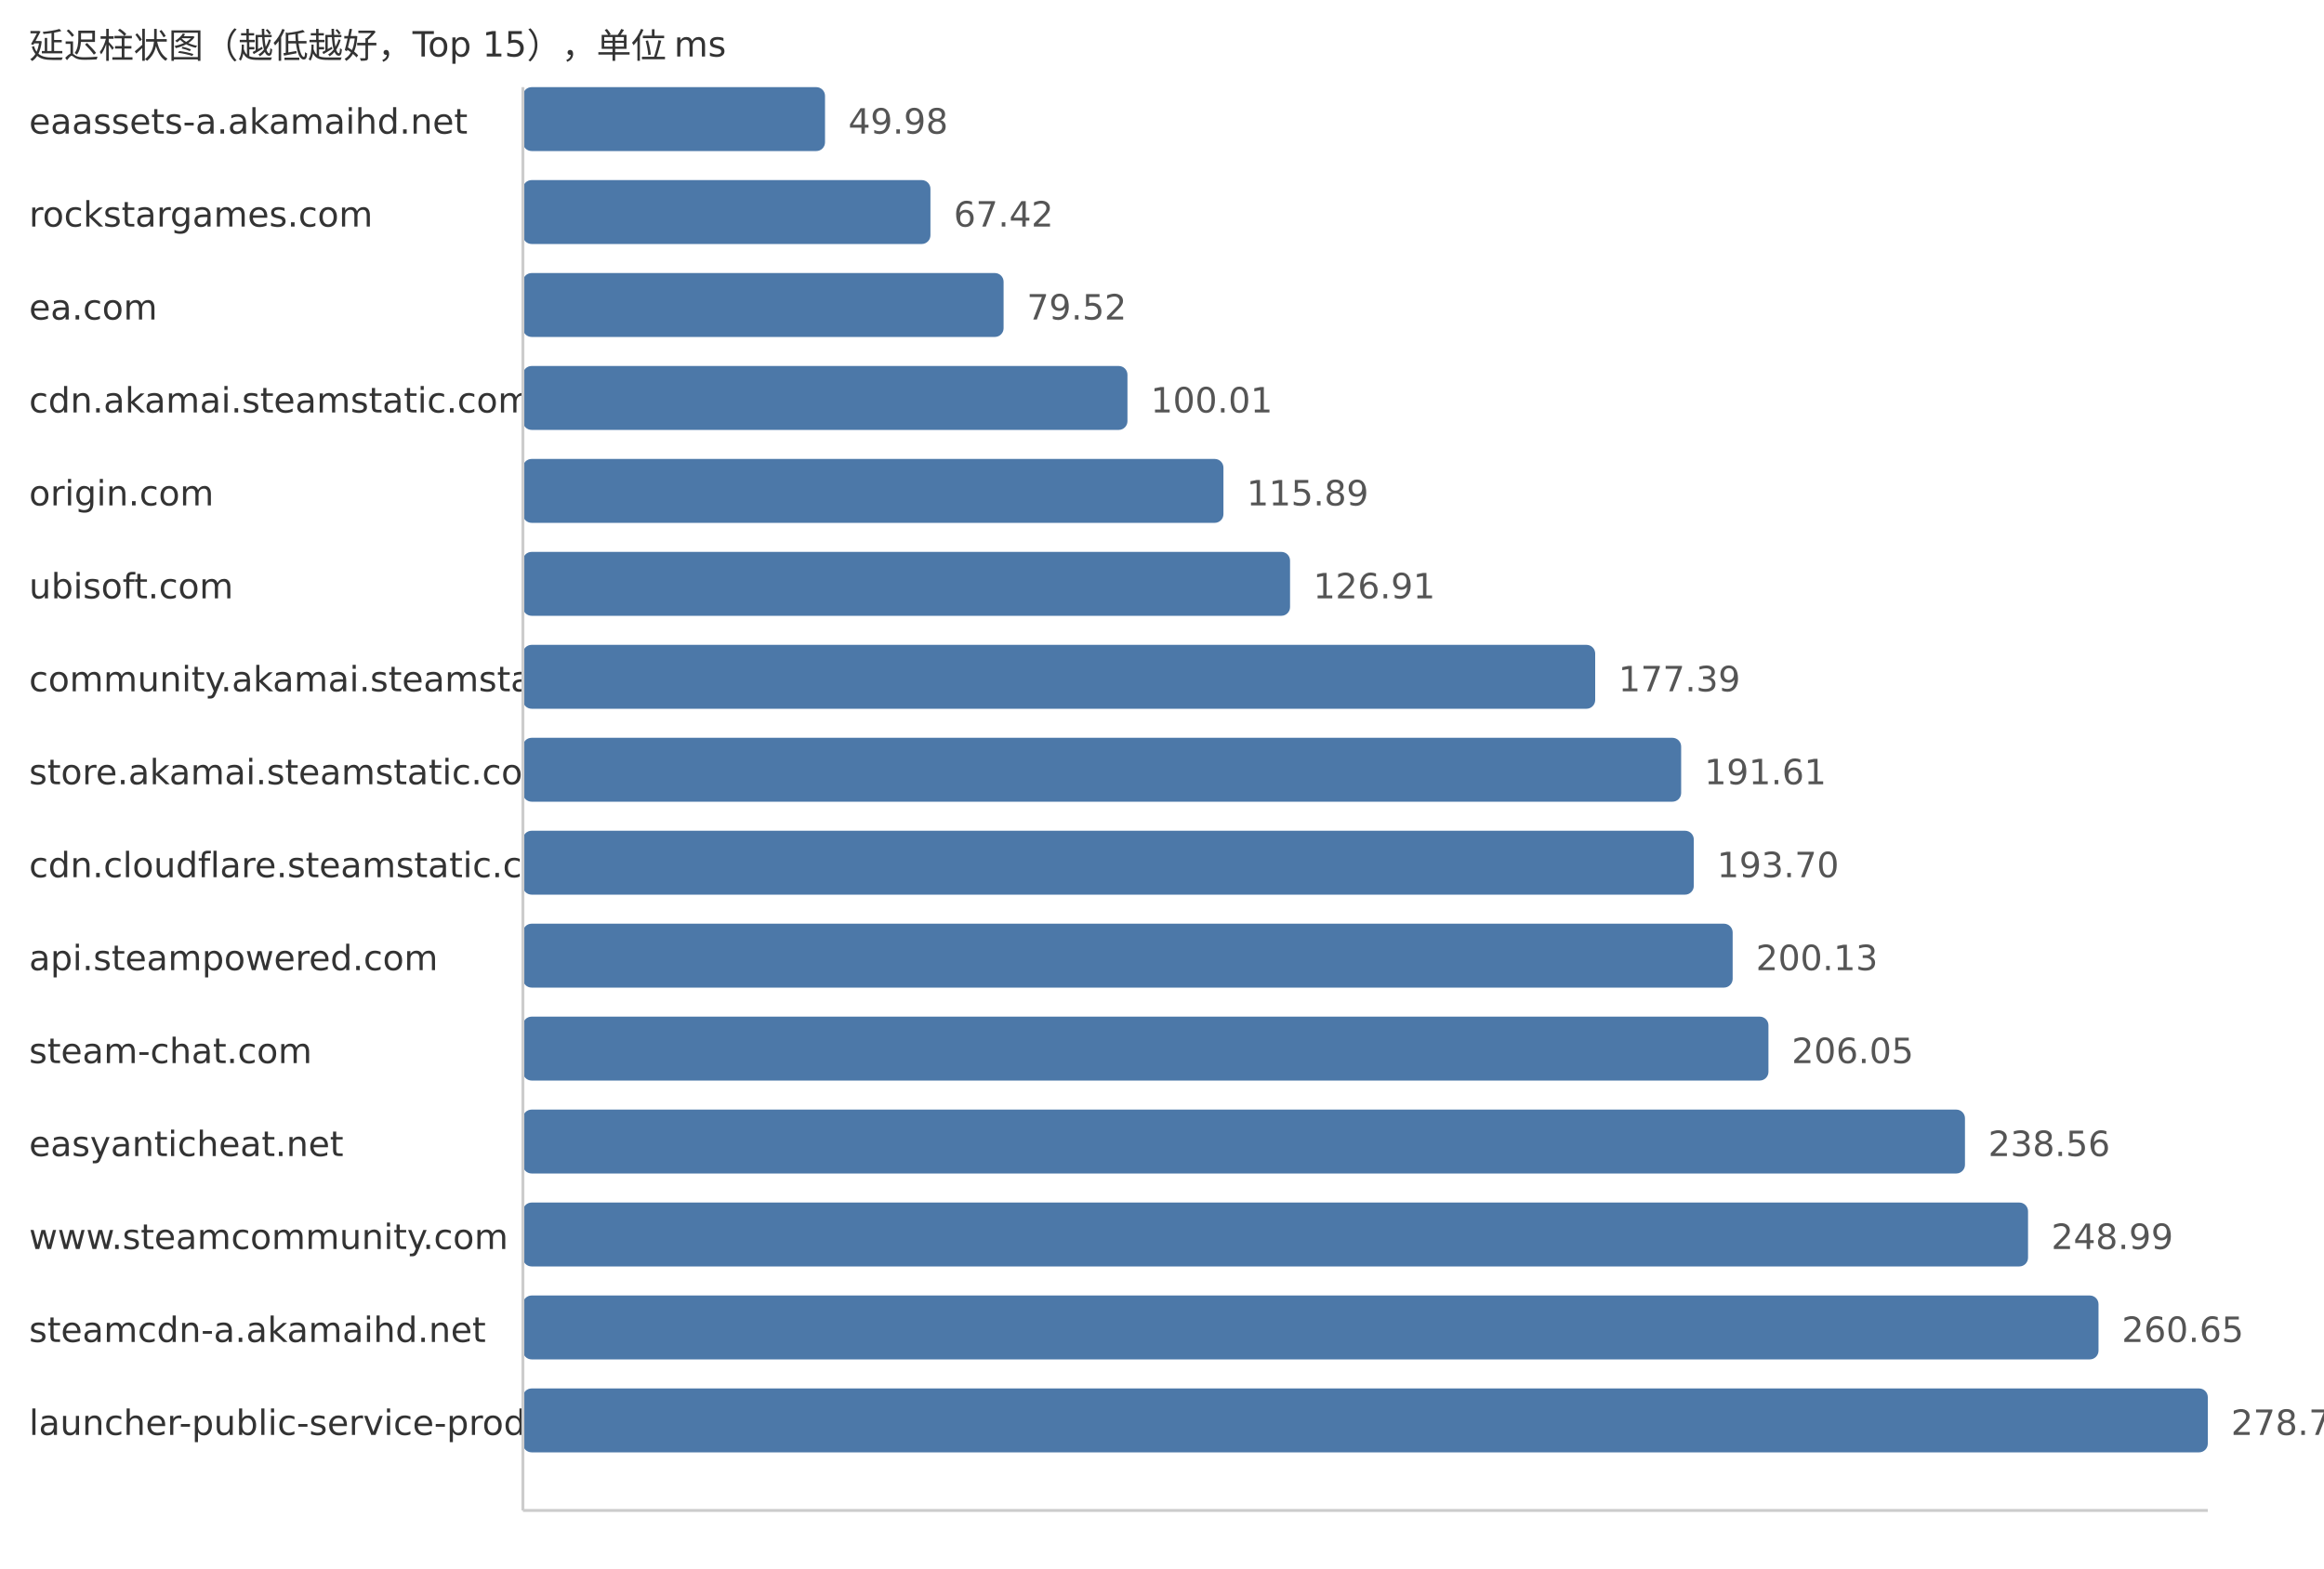
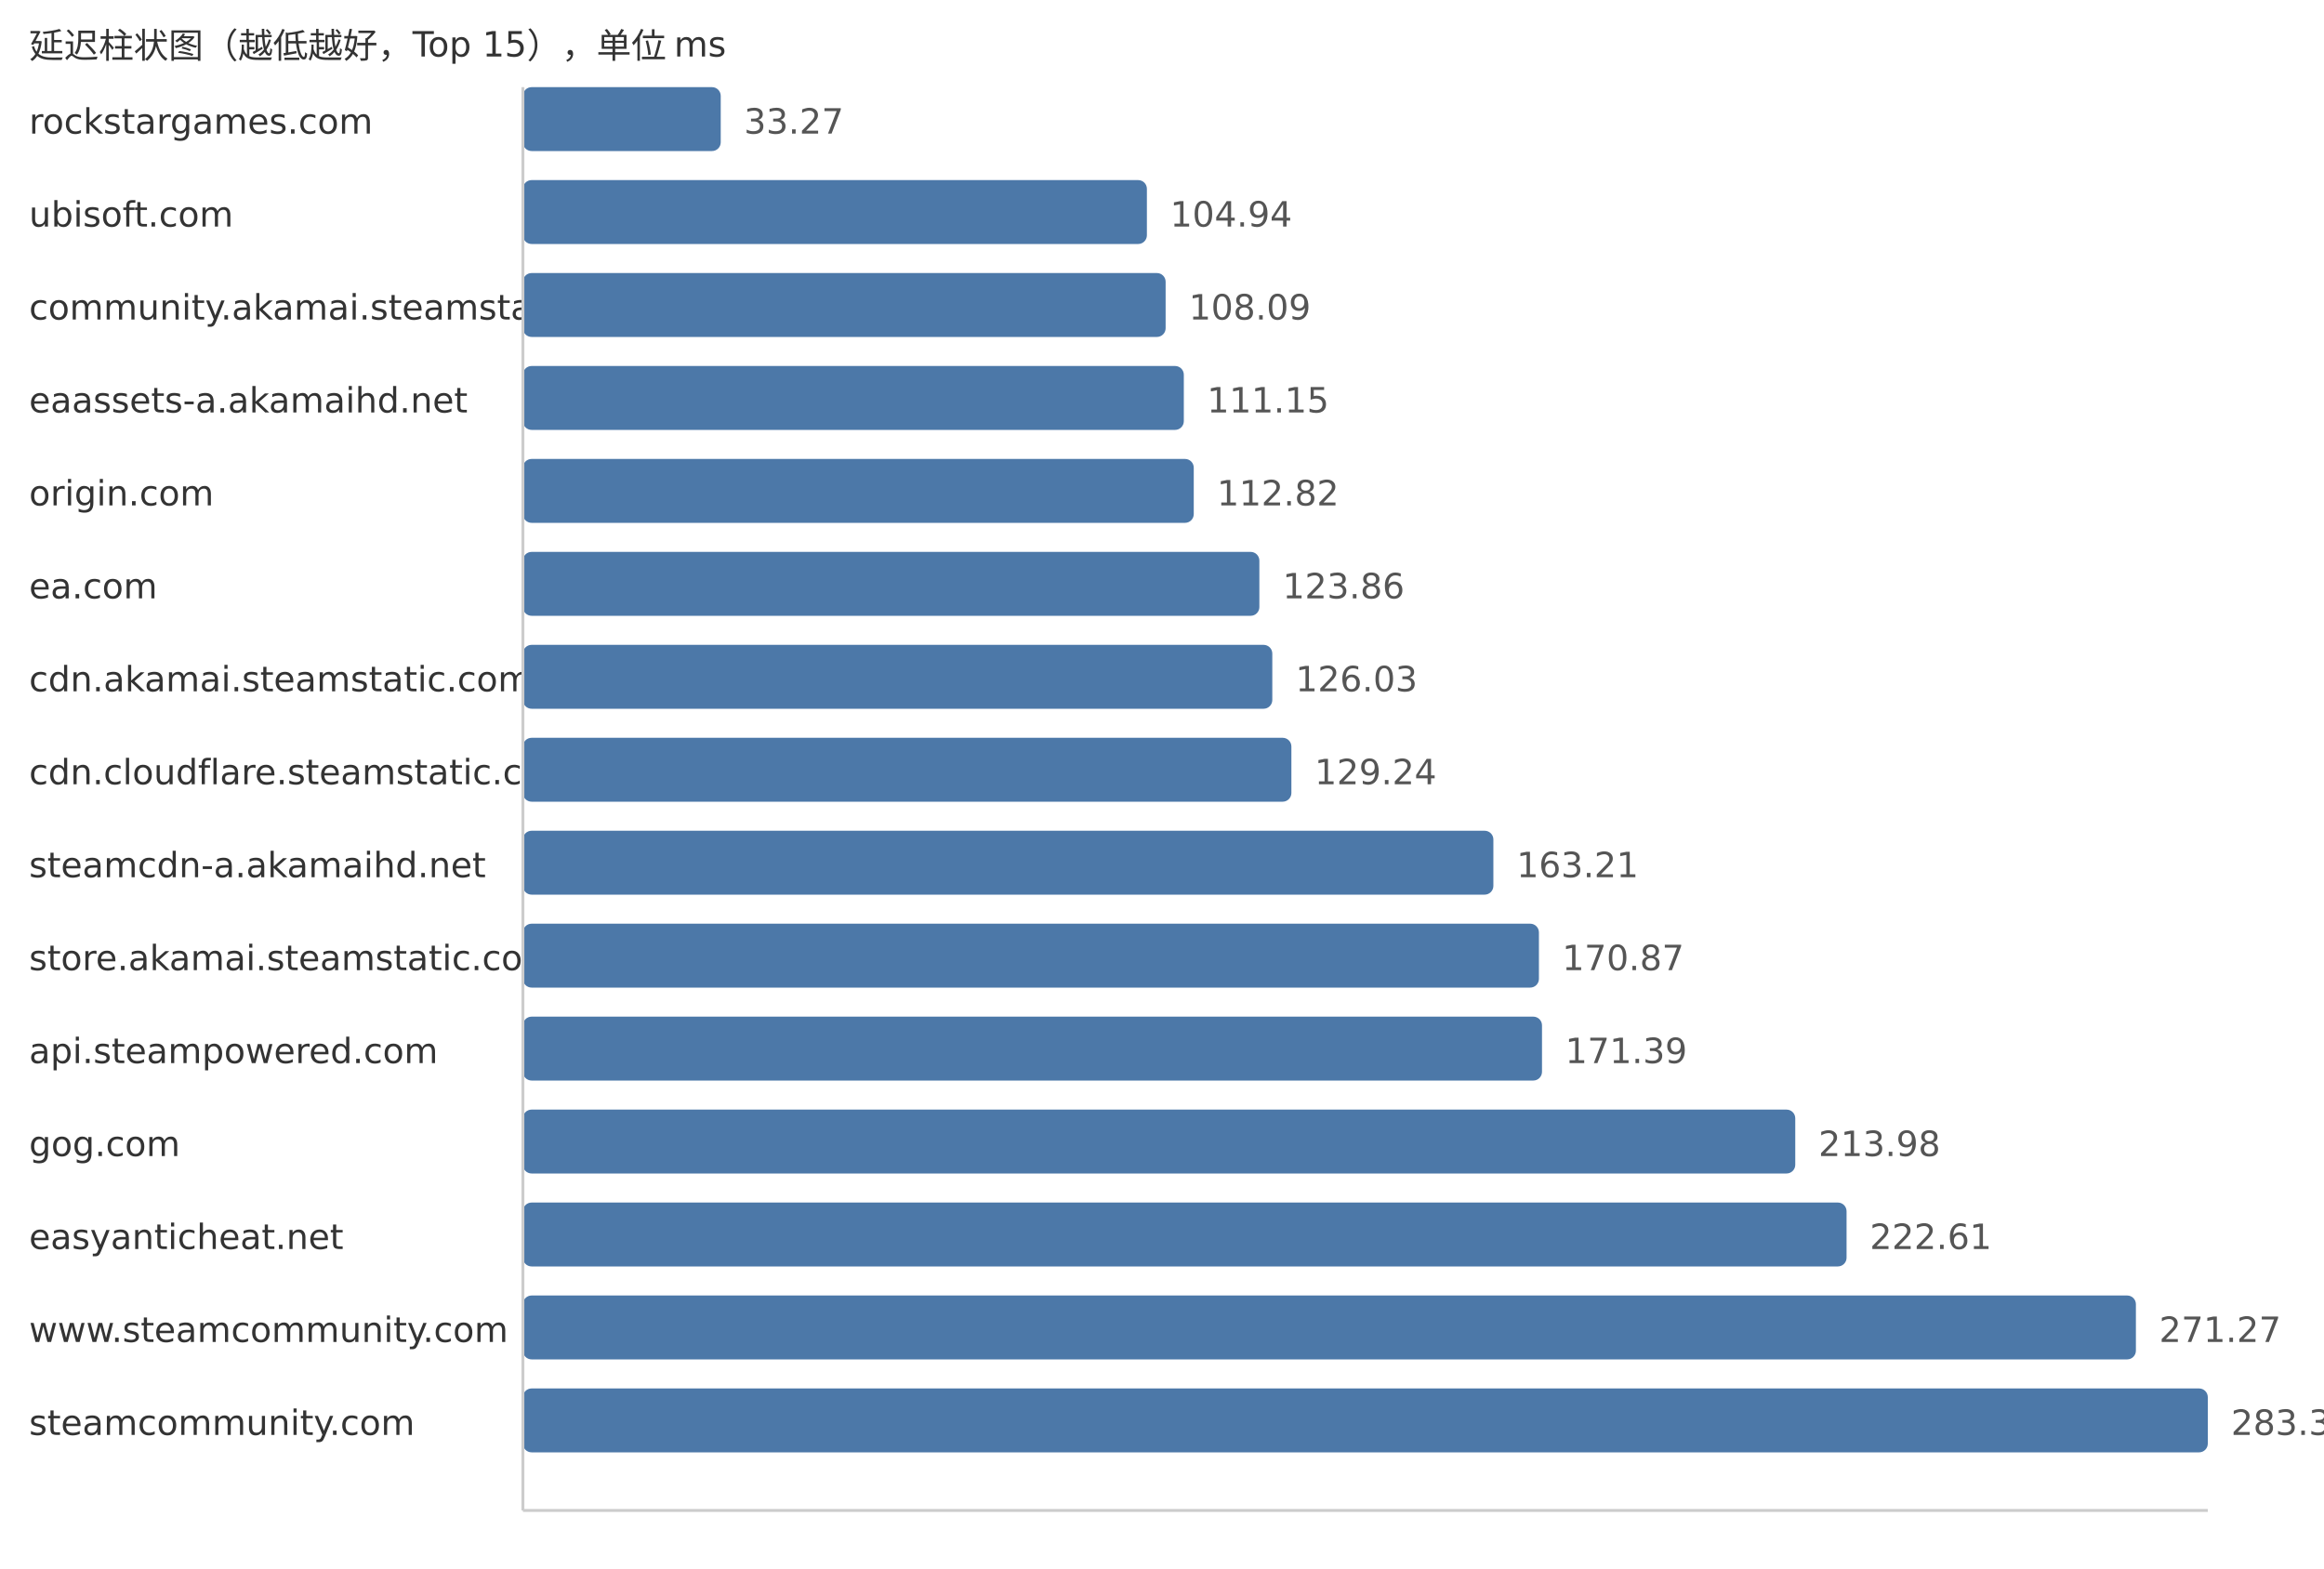
<svg xmlns="http://www.w3.org/2000/svg" width="800" height="540">
  <style> .label{font-family:DejaVu Sans,Verdana,Geneva,sans-serif;font-size:12px;fill:#333} .value{font-family:DejaVu Sans,Verdana,Geneva,sans-serif;font-size:12px;fill:#555} </style>
  <text x="10" y="20" class="label">延迟柱状图（越低越好，Top 15），单位 ms</text>
-   <text x="10" y="46" class="label">eaassets-a.akamaihd.net</text>
-   <rect x="180" y="30" width="104.0" height="22" fill="#4c78a8" rx="3" />
-   <text x="292.0" y="46" class="value">49.98</text>
-   <text x="10" y="78" class="label">rockstargames.com</text>
-   <rect x="180" y="62" width="140.29" height="22" fill="#4c78a8" rx="3" />
-   <text x="328.29" y="78" class="value">67.42</text>
-   <text x="10" y="110" class="label">ea.com</text>
-   <rect x="180" y="94" width="165.47" height="22" fill="#4c78a8" rx="3" />
-   <text x="353.47" y="110" class="value">79.52</text>
-   <text x="10" y="142" class="label">cdn.akamai.steamstatic.com</text>
-   <rect x="180" y="126" width="208.11" height="22" fill="#4c78a8" rx="3" />
-   <text x="396.11" y="142" class="value">100.01</text>
+   <text x="10" y="46" class="label">rockstargames.com</text>
+   <rect x="180" y="30" width="68.1" height="22" fill="#4c78a8" rx="3" />
+   <text x="256.1" y="46" class="value">33.27</text>
+   <text x="10" y="78" class="label">ubisoft.com</text>
+   <rect x="180" y="62" width="214.8" height="22" fill="#4c78a8" rx="3" />
+   <text x="402.8" y="78" class="value">104.94</text>
+   <text x="10" y="110" class="label">community.akamai.steamstatic.com</text>
+   <rect x="180" y="94" width="221.25" height="22" fill="#4c78a8" rx="3" />
+   <text x="409.25" y="110" class="value">108.09</text>
+   <text x="10" y="142" class="label">eaassets-a.akamaihd.net</text>
+   <rect x="180" y="126" width="227.51" height="22" fill="#4c78a8" rx="3" />
+   <text x="415.51" y="142" class="value">111.15</text>
  <text x="10" y="174" class="label">origin.com</text>
-   <rect x="180" y="158" width="241.15" height="22" fill="#4c78a8" rx="3" />
-   <text x="429.15" y="174" class="value">115.89</text>
-   <text x="10" y="206" class="label">ubisoft.com</text>
-   <rect x="180" y="190" width="264.08" height="22" fill="#4c78a8" rx="3" />
-   <text x="452.08" y="206" class="value">126.91</text>
-   <text x="10" y="238" class="label">community.akamai.steamstatic.com</text>
-   <rect x="180" y="222" width="369.12" height="22" fill="#4c78a8" rx="3" />
-   <text x="557.12" y="238" class="value">177.39</text>
-   <text x="10" y="270" class="label">store.akamai.steamstatic.com</text>
-   <rect x="180" y="254" width="398.71" height="22" fill="#4c78a8" rx="3" />
-   <text x="586.71" y="270" class="value">191.61</text>
-   <text x="10" y="302" class="label">cdn.cloudflare.steamstatic.com</text>
-   <rect x="180" y="286" width="403.06" height="22" fill="#4c78a8" rx="3" />
-   <text x="591.06" y="302" class="value">193.70</text>
-   <text x="10" y="334" class="label">api.steampowered.com</text>
-   <rect x="180" y="318" width="416.44" height="22" fill="#4c78a8" rx="3" />
-   <text x="604.44" y="334" class="value">200.13</text>
-   <text x="10" y="366" class="label">steam-chat.com</text>
-   <rect x="180" y="350" width="428.76" height="22" fill="#4c78a8" rx="3" />
-   <text x="616.76" y="366" class="value">206.05</text>
-   <text x="10" y="398" class="label">easyanticheat.net</text>
-   <rect x="180" y="382" width="496.41" height="22" fill="#4c78a8" rx="3" />
-   <text x="684.41" y="398" class="value">238.56</text>
-   <text x="10" y="430" class="label">www.steamcommunity.com</text>
-   <rect x="180" y="414" width="518.12" height="22" fill="#4c78a8" rx="3" />
-   <text x="706.12" y="430" class="value">248.99</text>
-   <text x="10" y="462" class="label">steamcdn-a.akamaihd.net</text>
-   <rect x="180" y="446" width="542.38" height="22" fill="#4c78a8" rx="3" />
-   <text x="730.38" y="462" class="value">260.65</text>
-   <text x="10" y="494" class="label">launcher-public-service-prod06.ol.epicgames.com</text>
+   <rect x="180" y="158" width="230.93" height="22" fill="#4c78a8" rx="3" />
+   <text x="418.93" y="174" class="value">112.82</text>
+   <text x="10" y="206" class="label">ea.com</text>
+   <rect x="180" y="190" width="253.52" height="22" fill="#4c78a8" rx="3" />
+   <text x="441.52" y="206" class="value">123.86</text>
+   <text x="10" y="238" class="label">cdn.akamai.steamstatic.com</text>
+   <rect x="180" y="222" width="257.97" height="22" fill="#4c78a8" rx="3" />
+   <text x="445.97" y="238" class="value">126.03</text>
+   <text x="10" y="270" class="label">cdn.cloudflare.steamstatic.com</text>
+   <rect x="180" y="254" width="264.54" height="22" fill="#4c78a8" rx="3" />
+   <text x="452.54" y="270" class="value">129.24</text>
+   <text x="10" y="302" class="label">steamcdn-a.akamaihd.net</text>
+   <rect x="180" y="286" width="334.07" height="22" fill="#4c78a8" rx="3" />
+   <text x="522.07" y="302" class="value">163.21</text>
+   <text x="10" y="334" class="label">store.akamai.steamstatic.com</text>
+   <rect x="180" y="318" width="349.75" height="22" fill="#4c78a8" rx="3" />
+   <text x="537.75" y="334" class="value">170.87</text>
+   <text x="10" y="366" class="label">api.steampowered.com</text>
+   <rect x="180" y="350" width="350.81" height="22" fill="#4c78a8" rx="3" />
+   <text x="538.81" y="366" class="value">171.39</text>
+   <text x="10" y="398" class="label">gog.com</text>
+   <rect x="180" y="382" width="437.99" height="22" fill="#4c78a8" rx="3" />
+   <text x="625.99" y="398" class="value">213.98</text>
+   <text x="10" y="430" class="label">easyanticheat.net</text>
+   <rect x="180" y="414" width="455.65" height="22" fill="#4c78a8" rx="3" />
+   <text x="643.65" y="430" class="value">222.61</text>
+   <text x="10" y="462" class="label">www.steamcommunity.com</text>
+   <rect x="180" y="446" width="555.25" height="22" fill="#4c78a8" rx="3" />
+   <text x="743.25" y="462" class="value">271.27</text>
+   <text x="10" y="494" class="label">steamcommunity.com</text>
  <rect x="180" y="478" width="580.0" height="22" fill="#4c78a8" rx="3" />
-   <text x="768.0" y="494" class="value">278.73</text>
+   <text x="768.0" y="494" class="value">283.36</text>
  <line x1="180" y1="30" x2="180" y2="520" stroke="#ccc" />
  <line x1="180" y1="520" x2="760" y2="520" stroke="#ccc" />
</svg>
